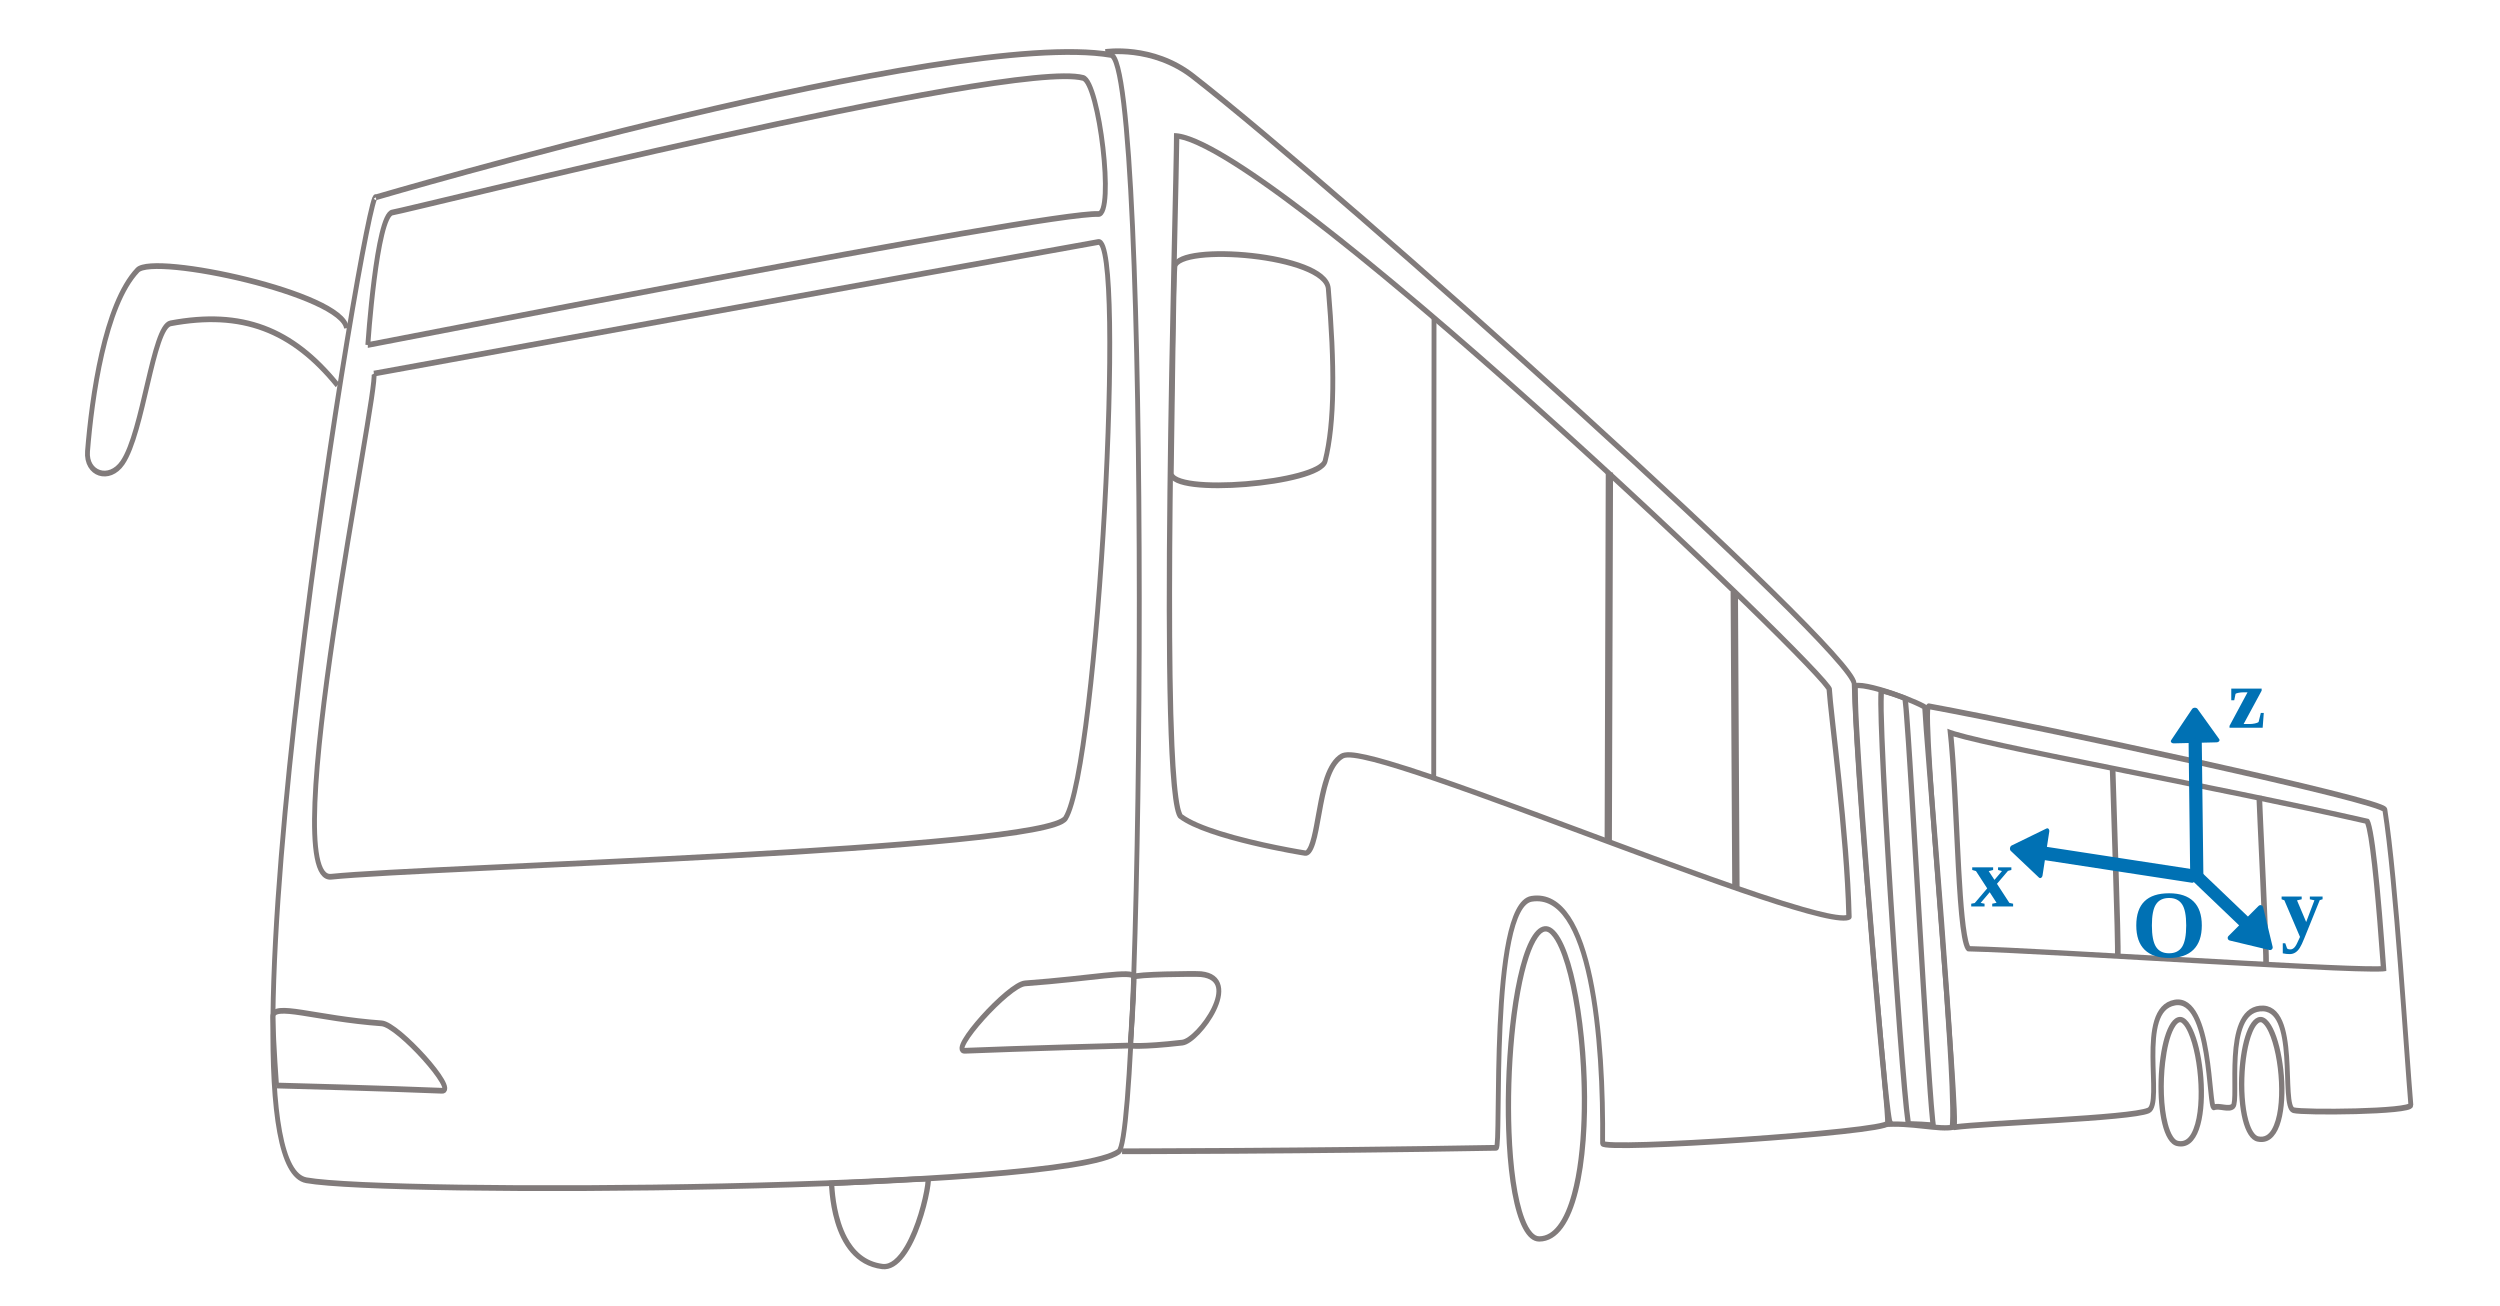
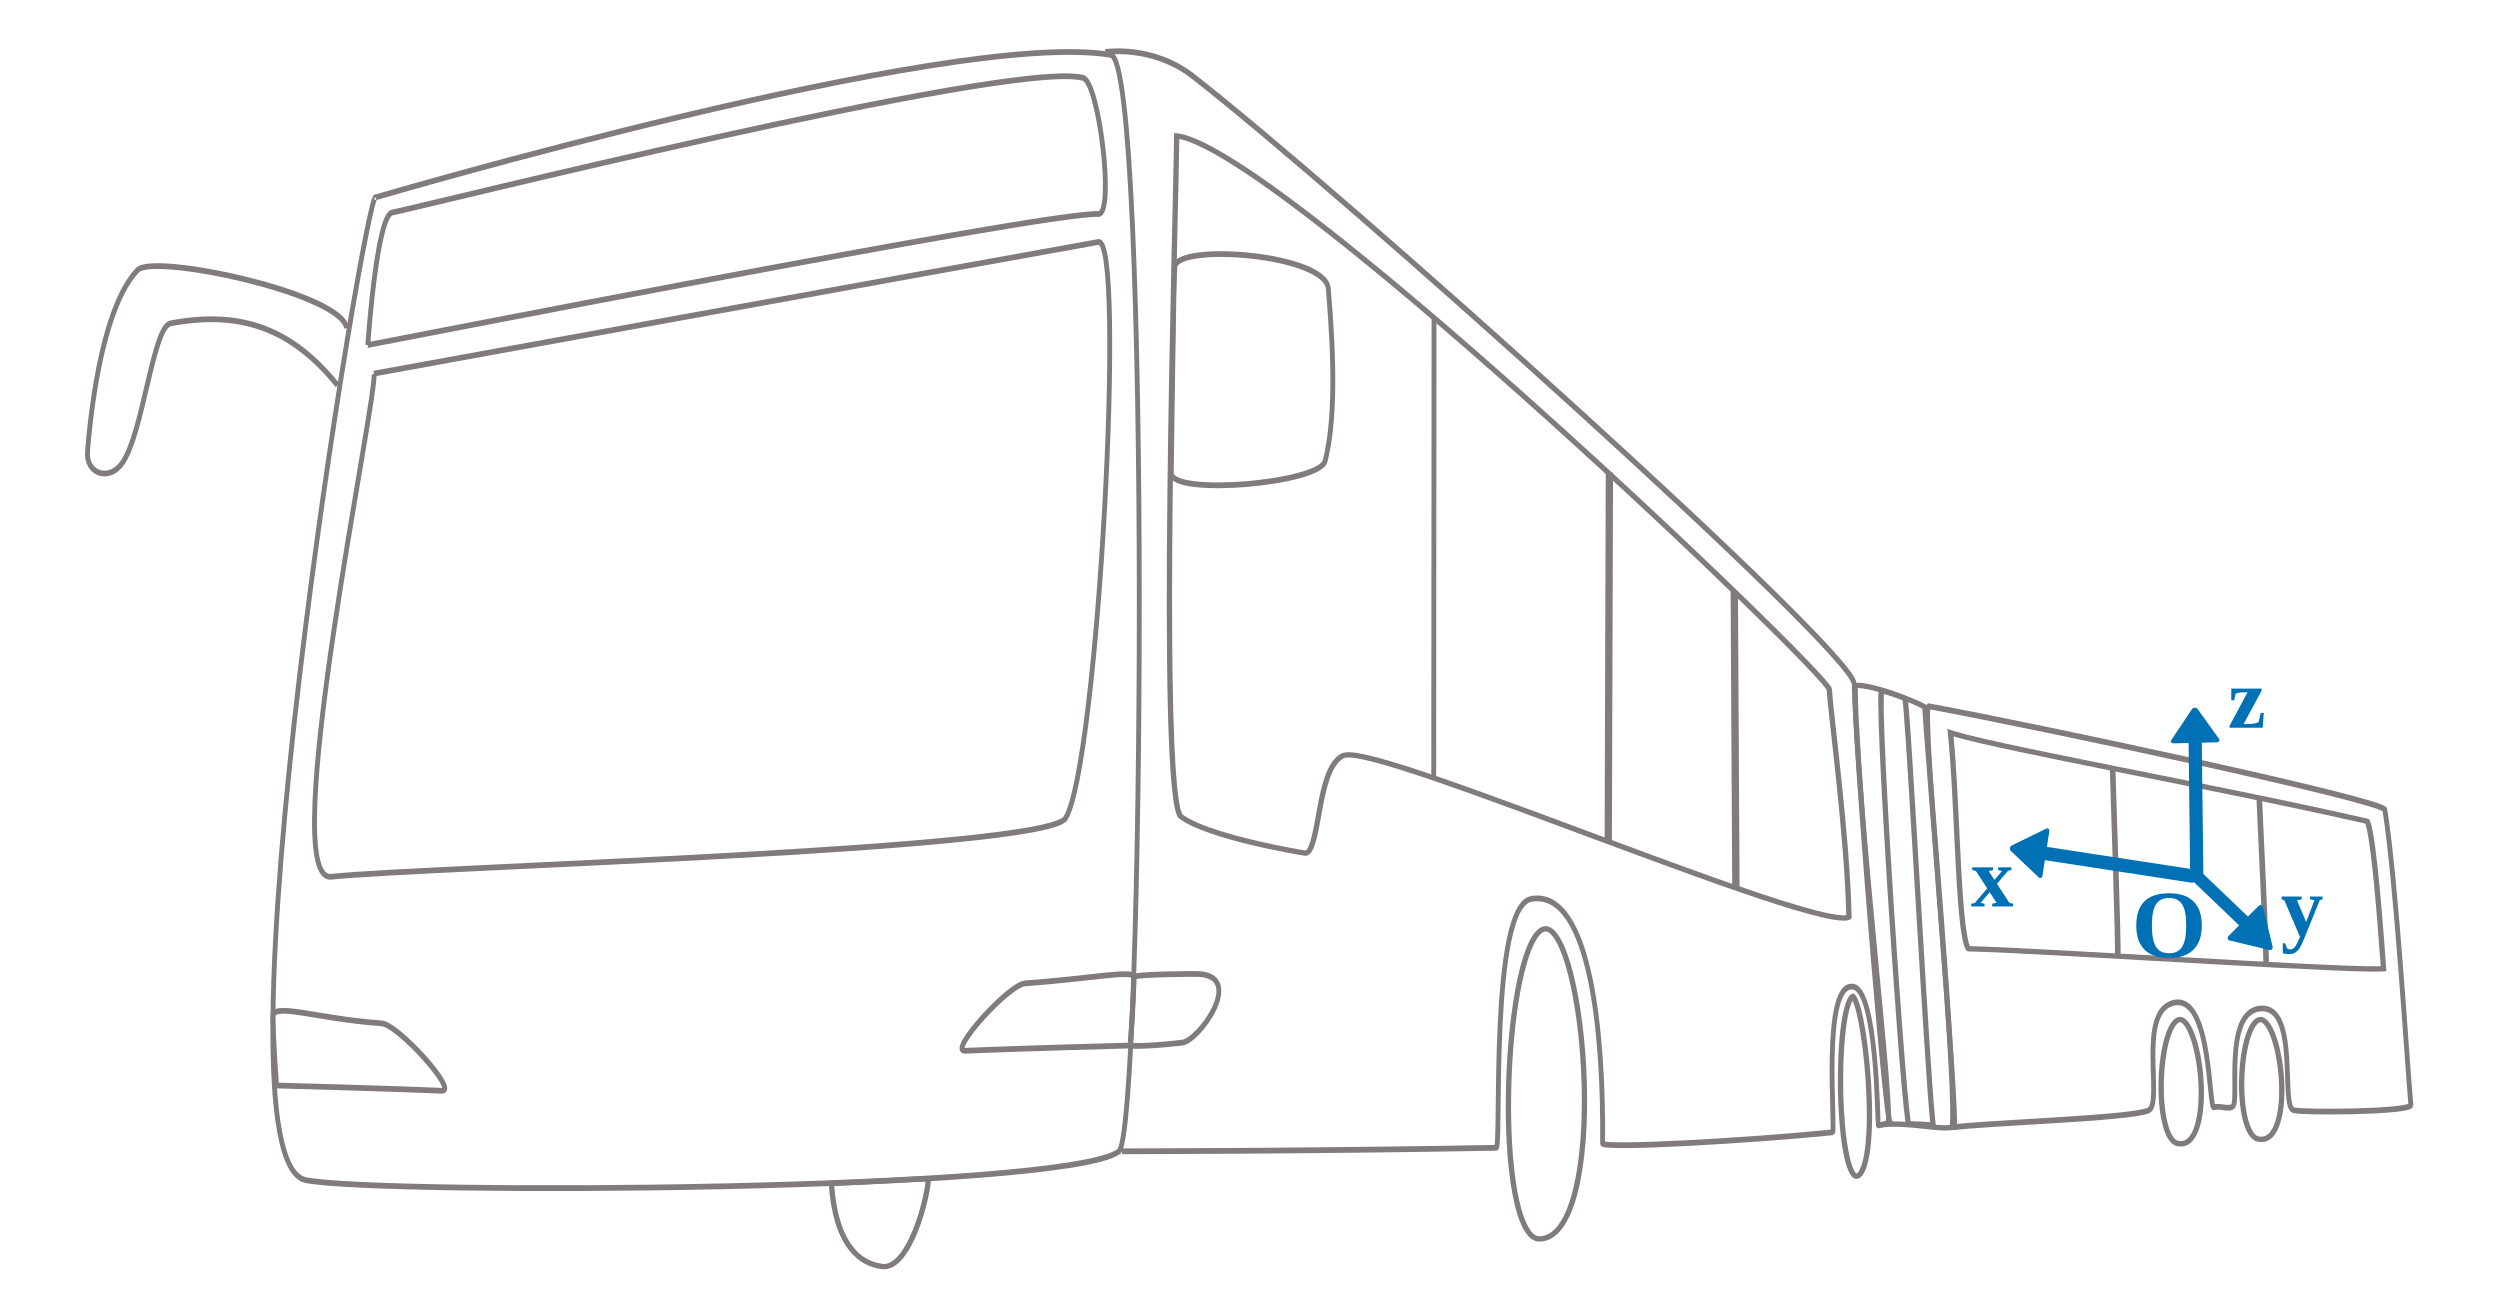
<svg xmlns="http://www.w3.org/2000/svg" width="100%" height="100%" viewBox="0 0 469 245" version="1.1" xml:space="preserve" style="fill-rule:evenodd;clip-rule:evenodd;stroke-linejoin:round;stroke-miterlimit:1.5;">
  <g transform="matrix(1,0,0,1,-540,-350)">
    <g transform="matrix(1,0,0,1,-1.13687e-13,35.6323)">
      <g id="arrow-black" transform="matrix(-0.843561,0,0,1,1167,-13.5646)">
        <path d="M308.766,539.41C301.703,538.584 269.557,537.753 265.49,536.263C262.069,535.009 268.179,517.33 259.645,516.019C251.397,514.752 252.121,536.072 250.914,535.671C249.688,535.264 247.604,536.21 246.671,535.453C245.256,534.307 248.76,517.814 240.672,517.134C231.874,516.393 236.169,535.486 233.227,536.206C231.161,536.713 206.995,536.554 207.128,535.231C208.126,525.337 210.405,493.264 212.906,479.843C213.231,478.101 288.785,464.407 314.348,460.426C316.212,460.136 307.285,539.679 308.766,539.41" style="fill:none;stroke:rgb(129,123,123);stroke-width:1.08px;" />
      </g>
      <g id="arrow-black1" transform="matrix(-0.843561,0,0,1,1167,-13.5646)">
        <path d="M323.787,537.769C325.522,528.579 332.276,457.155 331.236,456.284C329.51,454.836 314.521,459.781 314.605,460.425C314.85,462.301 306.531,539.474 308.756,539.879C312.069,540.482 318.397,538.914 324.684,539.41C325.198,539.451 322.966,538.677 323.5,538.739C323.568,538.757 323.665,538.418 323.787,537.769L323.762,537.764L323.746,537.761C323.719,537.756 323.691,537.752 323.662,537.749C323.626,537.744 323.59,537.741 323.556,537.739C323.62,537.742 323.683,537.749 323.746,537.761L323.777,537.767L323.787,537.769ZM315.773,460.89C315.465,466.706 310.654,512.615 309.718,531.682C309.566,534.79 309.516,537.172 309.611,538.53C309.622,538.685 309.642,538.847 309.662,538.986C310.808,539.084 312.242,538.978 313.862,538.837C316.389,538.617 319.326,538.293 322.343,538.314C322.385,538.241 322.438,538.172 322.503,538.106C322.572,537.788 322.708,537.131 322.821,536.392C324.426,525.953 328.731,481.454 329.877,463.642C330.072,460.617 330.111,458.026 330.118,457.026C330.046,457.022 329.973,457.019 329.906,457.02C329.32,457.031 328.577,457.127 327.742,457.277C323.689,458.005 317.586,459.998 315.773,460.89Z" style="fill:rgb(129,123,123);" />
      </g>
      <g id="arrow-black2" transform="matrix(-0.843561,0,0,1,1167,-13.5646)">
        <path d="M319.56,538.229L319.523,538.222L319.508,538.22L319.56,538.23C319.462,538.805 319.379,539.137 319.314,539.194C319.503,539.195 320.149,539.22 320.933,539.253C322.134,539.263 323.399,539.309 324.684,539.41C325.003,539.436 322.642,539.325 320.933,539.253C316.262,539.211 312.588,539.7 312.656,539.505C313.711,536.449 318.416,458.928 319.101,458.617C320.081,458.172 324.018,457.043 325.33,456.92C326.787,456.785 321.148,528.963 319.56,538.229ZM319.314,539.194C319.306,539.202 319.298,539.205 319.29,539.203C319.239,539.197 319.251,539.194 319.314,539.194ZM324.325,458.116C323.004,458.409 321.16,458.944 320.163,459.301C320.111,459.675 320.03,460.293 319.964,460.958C318.774,472.948 315.259,528.829 314.022,538.46C315.008,538.391 316.555,538.302 318.36,538.264C318.746,536.215 319.406,529.811 320.162,521.445C321.909,502.094 324.109,472.334 324.36,461.256C324.388,460.011 324.356,458.851 324.325,458.116Z" style="fill:rgb(129,123,123);" />
      </g>
      <g id="arrow-black3" transform="matrix(-0.843561,0,0,1,1167,-13.5646)">
        <path d="M310.203,464.638C308.373,478.243 308.561,506.354 305.563,506.416C286.305,506.817 212.479,511.135 212.572,510.029C213.838,494.887 215.31,481.791 216.574,481.547C251.042,474.889 303.936,466.975 310.203,464.638ZM217.274,482.438C217.187,482.65 217.045,483.018 216.95,483.37C215.919,487.21 214.819,497.512 213.832,509.185C214.08,509.196 214.363,509.205 214.645,509.207C226.621,509.31 287.35,505.826 305.165,505.425C305.206,505.354 305.254,505.266 305.289,505.186C305.5,504.708 305.682,504.029 305.852,503.186C307.324,495.887 307.545,477.232 308.83,466.092L308.83,466.092C297.487,468.934 249.526,476.226 217.274,482.438Z" style="fill:rgb(129,123,123);" />
      </g>
      <g id="arrow-black4" transform="matrix(-0.843561,0,0,1,1167,-13.5646)">
        <path d="M660.125,398.019C658.89,400.66 682.118,493.493 669.638,492.41C648.023,490.534 510.758,487.462 506.31,481.426C499.104,471.647 492.79,372.397 499.012,373.332C530.957,378.133 660.125,398.019 660.125,398.019" style="fill:none;stroke:rgb(129,123,123);stroke-width:1.08px;" />
      </g>
      <g id="arrow-black5" transform="matrix(-0.843561,0,0,1,1167,-13.5646)">
        <path d="M661.481,392.656C661.481,392.656 659.525,368.224 656.01,367.793C652.688,367.386 518.308,338.971 502.403,342.545C498.84,343.345 495.346,368.208 499.007,368.078C510.749,367.659 661.075,392.657 661.481,392.656" style="fill:none;stroke:rgb(129,123,123);stroke-width:1.08px;" />
      </g>
      <g id="arrow-black6" transform="matrix(-0.843561,0,0,1,1149.88,125.354)">
        <path d="M661.481,392.656C661.481,392.656 662.135,385.339 662.309,379.796C662.398,376.965 652.95,380.091 638.1,380.997C634.422,381.222 621.031,393.769 624.691,393.639C636.433,393.22 661.075,392.657 661.481,392.656" style="fill:none;stroke:rgb(129,123,123);stroke-width:1.08px;" />
      </g>
      <g id="arrow-black7" transform="matrix(0.843561,0,0,1,194.027,117.852)">
        <path d="M661.481,392.656C661.481,392.656 662.374,381.05 662.309,379.796C662.237,378.406 652.95,380.091 638.1,380.997C634.422,381.222 621.031,393.769 624.691,393.639C636.433,393.22 661.075,392.657 661.481,392.656" style="fill:none;stroke:rgb(129,123,123);stroke-width:1.08px;" />
      </g>
      <g id="arrow-black8" transform="matrix(0.843561,0,0,1,169.081,158.004)">
        <path d="M623.974,377.891C624.173,377.867 623.75,393.15 635.839,394.458C643.398,395.276 647.658,376.976 646.586,376.99C642.228,377.044 635.201,377.507 623.974,377.891ZM645.52,378.01C645.502,378.234 645.474,378.491 645.432,378.739C644.977,381.443 643.428,386.566 640.991,390.093C640.234,391.189 639.398,392.127 638.466,392.754C637.703,393.267 636.884,393.563 635.99,393.466C632.07,393.042 629.631,390.964 628.081,388.508C625.873,385.011 625.407,380.749 625.256,378.846C634.89,378.504 641.293,378.113 645.52,378.01Z" style="fill:rgb(129,123,123);" />
      </g>
      <g id="arrow-black9" transform="matrix(0.843561,0,0,1.01435,297.271,141.115)">
        <path d="M631.249,342.1C626.267,342.569 623.136,357.165 622.667,371.638C622.199,386.11 624.392,400.458 630.059,400.432C646.732,400.356 641.21,341.163 631.249,342.1ZM631.383,343.08C631.849,343.036 632.262,343.28 632.69,343.651C633.345,344.219 633.952,345.084 634.532,346.178C636.438,349.772 637.915,355.691 638.756,362.31C640.025,372.298 639.834,383.877 637.33,391.552C636.532,393.998 635.508,396.035 634.193,397.456C633.049,398.693 631.696,399.439 630.052,399.447C629.464,399.449 628.957,399.175 628.481,398.738C627.83,398.139 627.269,397.257 626.767,396.158C625.107,392.527 624.193,386.675 623.897,380.155C623.374,368.644 624.805,355.055 627.75,347.748C628.345,346.272 628.994,345.064 629.714,344.209C630.247,343.577 630.764,343.138 631.382,343.08L631.383,343.08Z" style="fill:rgb(129,123,123);" />
      </g>
-       <g id="arrow-black10" transform="matrix(0.467904,0,0,0.468008,653.494,345.036)">
+       <g id="arrow-black10" transform="matrix(0.40118,0,0,0.570495,634.321,305.597)">
+         <path d="M631.249,342.1C626.312,342.765 624.003,358.28 624.33,373.487C624.657,388.695 627.621,403.597 633.231,403.035C646.626,401.695 638.214,341.163 631.249,342.1ZM631.187,344.44C631.289,344.581 631.388,344.728 631.469,344.869C632.679,346.963 633.824,350.526 634.819,354.874C637.592,366.99 639.087,385.086 636.546,395.171C636.045,397.158 635.401,398.812 634.538,399.995C634.067,400.642 633.663,401.166 632.998,401.283C632.907,401.228 632.704,401.101 632.584,400.995C632.335,400.772 632.1,400.498 631.87,400.181C630.393,398.143 629.288,394.649 628.459,390.382C626.101,378.261 626.234,360.107 628.871,349.99C629.403,347.95 630.027,346.254 630.774,345.039C630.909,344.82 631.045,344.62 631.187,344.44Z" style="fill:rgb(129,123,123);" />
+       </g>
+       <g id="arrow-black11" transform="matrix(0.467904,0,0,0.468008,653.494,345.036)">
        <path d="M631.249,342.1C626.267,342.569 623.274,354.899 622.895,367.417C622.516,379.935 624.751,392.641 630.224,393.861C647.384,397.687 641.499,341.135 631.249,342.1ZM631.449,344.228C631.891,344.186 632.253,344.512 632.649,344.915C633.424,345.704 634.121,346.893 634.775,348.353C637.018,353.362 638.529,361.321 638.88,369.149C639.225,376.824 638.499,384.391 636.037,388.815C634.811,391.018 633.111,392.315 630.689,391.776C629.863,391.591 629.222,390.907 628.625,389.992C627.781,388.698 627.115,386.953 626.579,384.914C624.83,378.247 624.578,368.625 625.554,360.27C626.19,354.831 627.33,349.932 628.985,346.814C629.438,345.96 629.919,345.257 630.457,344.764C630.771,344.476 631.088,344.262 631.449,344.228Z" style="fill:rgb(129,123,123);" />
      </g>
-       <g id="arrow-black11" transform="matrix(0.467904,0,0,0.45186,668.597,350.56)">
+       <g id="arrow-black12" transform="matrix(0.467904,0,0,0.45186,668.597,350.56)">
        <path d="M631.249,342.1C626.267,342.569 623.274,354.899 622.895,367.417C622.516,379.935 624.751,392.641 630.224,393.861C647.384,397.687 641.499,341.135 631.249,342.1ZM631.443,344.304C631.893,344.262 632.272,344.585 632.676,344.996C633.445,345.779 634.138,346.961 634.787,348.411C637.024,353.408 638.53,361.347 638.88,369.156C639.223,376.802 638.506,384.342 636.053,388.749C634.823,390.958 633.103,392.239 630.674,391.698C630.023,391.552 629.482,391.084 628.982,390.447C628.272,389.544 627.685,388.321 627.181,386.878C625.464,381.963 624.813,374.69 625.031,367.487C625.249,360.277 626.34,353.128 628.235,348.468C628.785,347.116 629.39,345.993 630.086,345.199C630.51,344.715 630.935,344.352 631.443,344.304Z" style="fill:rgb(129,123,123);" />
      </g>
-       <g id="arrow-black12" transform="matrix(0.843561,0,0,1,194.027,117.852)">
+       <g id="arrow-black13" transform="matrix(0.843561,0,0,1,194.027,117.852)">
        <path d="M661.481,392.656C661.481,392.656 662.282,385.341 662.309,379.796C662.311,379.296 675.93,379.151 677.232,379.267C686.701,380.106 676.712,391.754 673.073,392.11C663.736,393.025 661.075,392.657 661.481,392.656" style="fill:none;stroke:rgb(129,123,123);stroke-width:1.08px;" />
      </g>
-       <g id="arrow-black13" transform="matrix(0.843561,0,0,1,194.027,117.852)">
+       <g id="arrow-black14" transform="matrix(0.843561,0,0,1,194.027,117.852)">
        <path d="M729.048,256.307C729.041,261.42 728.987,341.201 728.982,342.321" style="fill:none;stroke:rgb(129,123,123);stroke-width:1.08px;" />
      </g>
-       <g id="arrow-black14" transform="matrix(3.2623,0,0,0.807161,-1536.45,196.15)">
+       <g id="arrow-black15" transform="matrix(3.2623,0,0,0.807161,-1536.45,196.15)">
        <path d="M729.048,256.307C729.041,261.42 728.987,341.201 728.982,342.321" style="fill:none;stroke:rgb(129,123,123);stroke-width:0.42px;" />
      </g>
-       <g id="arrow-black15" transform="matrix(-4.61123,0,0,0.647284,4227.16,259.528)">
+       <g id="arrow-black16" transform="matrix(-4.61123,0,0,0.647284,4227.16,259.528)">
        <path d="M729.048,256.307C729.041,261.42 728.987,341.201 728.982,342.321" style="fill:none;stroke:rgb(129,123,123);stroke-width:0.3px;" />
      </g>
-       <g id="arrow-black16" transform="matrix(105.617,0,0,0.567802,-76055.3,300.102)">
+       <g id="arrow-black17" transform="matrix(105.617,0,0,0.567802,-76055.3,300.102)">
        <path d="M728.97,279.105C728.97,280.93 728.981,339.333 728.979,340.901" style="fill:none;stroke:rgb(129,123,123);stroke-width:0.01px;" />
      </g>
-       <g id="arrow-black17" transform="matrix(105.617,0,0,0.553625,-76027.8,309.15)">
+       <g id="arrow-black18" transform="matrix(105.617,0,0,0.553625,-76027.8,309.15)">
        <path d="M728.97,279.105C728.97,280.93 728.984,334.402 728.982,335.969" style="fill:none;stroke:rgb(129,123,123);stroke-width:0.01px;" />
      </g>
-       <g id="arrow-black18" transform="matrix(-0.843561,0,0,1,1167,-13.5646)">
+       <g id="arrow-black19" transform="matrix(-0.843561,0,0,1,1167,-13.5646)">
        <path d="M482.19,352.904C461.674,352.855 336.082,454.049 335.891,457.091C335.616,461.483 331.867,484.62 331.49,499.918C331.33,506.435 438.273,467.125 444.533,470.214C450.185,473.002 448.898,488.882 453.094,488.472C453.382,488.444 474.762,485.545 481.11,481.453C486.46,478.003 482.19,364.462 482.19,352.904ZM481.013,354.004C479.541,354.238 477.677,354.868 475.466,355.809C470.905,357.75 464.999,361.024 458.199,365.227C431.534,381.71 391.281,412.432 364.517,433.959C351.432,444.484 341.576,452.805 338.128,456.179C337.641,456.656 337.205,457.16 337.062,457.327C336.704,462.107 333.101,484.519 332.685,499.602C332.874,499.625 333.146,499.651 333.379,499.647C335.196,499.618 338.269,499.035 342.258,498.073C364.253,492.772 413.093,475.927 434.313,470.667C438.143,469.717 441.104,469.144 442.888,469.054C443.95,469.001 444.701,469.138 445.132,469.351C446.69,470.119 447.858,471.715 448.695,473.749C449.805,476.448 450.403,479.941 451.06,482.837C451.4,484.339 451.751,485.67 452.225,486.605C452.372,486.896 452.526,487.142 452.707,487.324C452.787,487.404 452.848,487.489 452.957,487.479C453.157,487.459 463.573,486.047 471.957,483.815C475.405,482.897 478.507,481.854 480.338,480.691C480.379,480.608 480.67,480.012 480.815,479.469C481.401,477.277 481.809,473.204 482.092,467.824C483.685,437.645 481.177,366.929 481.013,354.004Z" style="fill:rgb(129,123,123);" />
      </g>
-       <g id="arrow-black19" transform="matrix(-0.843561,0,0,1,1167,-13.5646)">
+       <g id="arrow-black20" transform="matrix(-0.843561,0,0,1,1167,-13.5646)">
        <path d="M659.698,364.948C661.539,361.641 697.88,545.911 675.138,549.353C656.997,552.099 506.781,551.423 494.486,543.976C488.856,540.566 487.342,339.502 496.227,338.234C531.709,333.17 659.698,364.948 659.698,364.948" style="fill:none;stroke:rgb(129,123,123);stroke-width:1.08px;" />
      </g>
-       <g id="arrow-black20" transform="matrix(-0.843561,0,0,1,1167,-13.5646)">
+       <g id="arrow-black21" transform="matrix(-0.843561,0,0,1,1167,-13.5646)">
        <path d="M666.22,389.511C666.836,383.081 709.07,375.387 712.689,378.605C719.992,385.099 722.849,402.461 723.812,412.587C724.222,416.892 718.958,418.334 716.043,414.743C711.393,409.013 709.273,389.215 705.342,388.592C689.48,386.077 678.29,389.712 668.216,400.199" style="fill:none;stroke:rgb(129,123,123);stroke-width:1.08px;" />
      </g>
-       <g id="arrow-black21" transform="matrix(-0.843561,0,0,1,1167,-13.5646)">
+       <g id="arrow-black22" transform="matrix(-0.843561,0,0,1,1167,-13.5646)">
        <path d="M447.876,382.066C448.492,375.636 481.175,373.523 481.992,377.904C482.253,379.307 482.59,405.871 482.798,416.687C482.881,421.004 449.847,418.638 448.582,414.419C446.425,407.232 446.438,396.343 447.876,382.066" style="fill:none;stroke:rgb(129,123,123);stroke-width:1.08px;" />
      </g>
-       <g id="arrow-black22" transform="matrix(-0.843561,0,0,1,1167,-13.5646)">
-         <path d="M497.453,337.687C497.453,337.687 487.001,336.31 477.984,342.234C444.583,364.178 331.152,450.024 330.927,456.211C329.968,482.589 323.108,537.153 323.517,538.663C323.977,540.358 386.89,543.886 386.873,542.434C386.639,522.962 389.277,494.749 402.666,496.55C412.08,497.816 409.319,543.242 410.525,543.261C452.441,543.902 493.742,543.913 493.742,543.913" style="fill:none;stroke:rgb(129,123,123);stroke-width:1.08px;" />
+       <g id="arrow-black23" transform="matrix(-0.843561,0,0,1,1167,-13.5646)">
+         <path d="M497.453,337.687C497.453,337.687 487.001,336.31 477.984,342.234C444.583,364.178 331.152,450.024 330.927,456.211C329.968,482.589 321.758,539.108 323.517,538.663C323.75,538.604 325.48,539.192 325.569,539.033C325.713,538.774 325.8,513.715 331.166,513.035C338.281,512.134 334.922,540.29 335.768,540.362C354.189,541.939 386.885,543.481 386.873,542.434C386.639,522.962 389.277,494.749 402.666,496.55C412.08,497.816 409.319,543.242 410.525,543.261C452.441,543.902 493.742,543.913 493.742,543.913" style="fill:none;stroke:rgb(129,123,123);stroke-width:1.08px;" />
      </g>
    </g>
    <g id="Coordinate-system" transform="matrix(1,0,0,1,182.581,122.26)">
      <g transform="matrix(0.999309,-0.0371696,-0.0267881,-0.7202,769.544,392.64)">
        <path d="M0.667,-0.012L1.345,37.322L0.012,37.347L-0.667,0.012L0.667,-0.012ZM4.654,35.929L0.8,44L-3.345,36.074L4.654,35.929Z" style="fill:rgb(0,113,180);fill-rule:nonzero;stroke:rgb(0,113,180);stroke-width:1.14px;stroke-miterlimit:2;" />
      </g>
      <g transform="matrix(-0.73993,-0.113553,0.157429,-1.02584,1140.8,803.556)">
        <path d="M574.5,336.833L613.7,336.833L613.7,338.167L574.5,338.167L574.5,336.833ZM612.367,333.5L620.367,337.5L612.367,341.5L612.367,333.5Z" style="fill:rgb(0,113,180);fill-rule:nonzero;stroke:rgb(0,113,180);stroke-width:1.1px;stroke-miterlimit:2;" />
      </g>
      <g transform="matrix(0.707107,-0.707107,0.707107,0.707107,127.979,561.226)">
        <path d="M573.881,333.914L574.167,346.567L572.833,346.567L572.547,333.914L573.881,333.914ZM577.494,346.71L573.5,353.233L569.494,346.71L577.494,346.71Z" style="fill:rgb(0,113,180);fill-rule:nonzero;stroke:rgb(0,113,180);stroke-width:1px;stroke-miterlimit:2;" />
      </g>
      <g transform="matrix(1,0,0,1,727.158,397.792)">
        <text x="0px" y="0px" style="font-family:'TimesNewRomanPS-BoldMT', 'Times New Roman', serif;font-weight:700;font-size:16px;fill:rgb(0,113,180);">x</text>
      </g>
      <g transform="matrix(1.11514,0,0,1.11514,775.361,364.262)">
        <text x="0px" y="0px" style="font-family:'TimesNewRomanPS-BoldMT', 'Times New Roman', serif;font-weight:700;font-size:14.348px;fill:rgb(0,113,180);">z</text>
      </g>
      <g transform="matrix(1,0,0,1,785.292,403.275)">
        <text x="0px" y="0px" style="font-family:'TimesNewRomanPS-BoldMT', 'Times New Roman', serif;font-weight:700;font-size:16px;fill:rgb(0,113,180);">y</text>
      </g>
      <g transform="matrix(1.12889,0,0,1.12889,757.303,407.279)">
        <text x="0px" y="0px" style="font-family:'TimesNewRomanPS-BoldMT', 'Times New Roman', serif;font-weight:700;font-size:16px;fill:rgb(0,113,180);">O</text>
      </g>
    </g>
  </g>
</svg>
